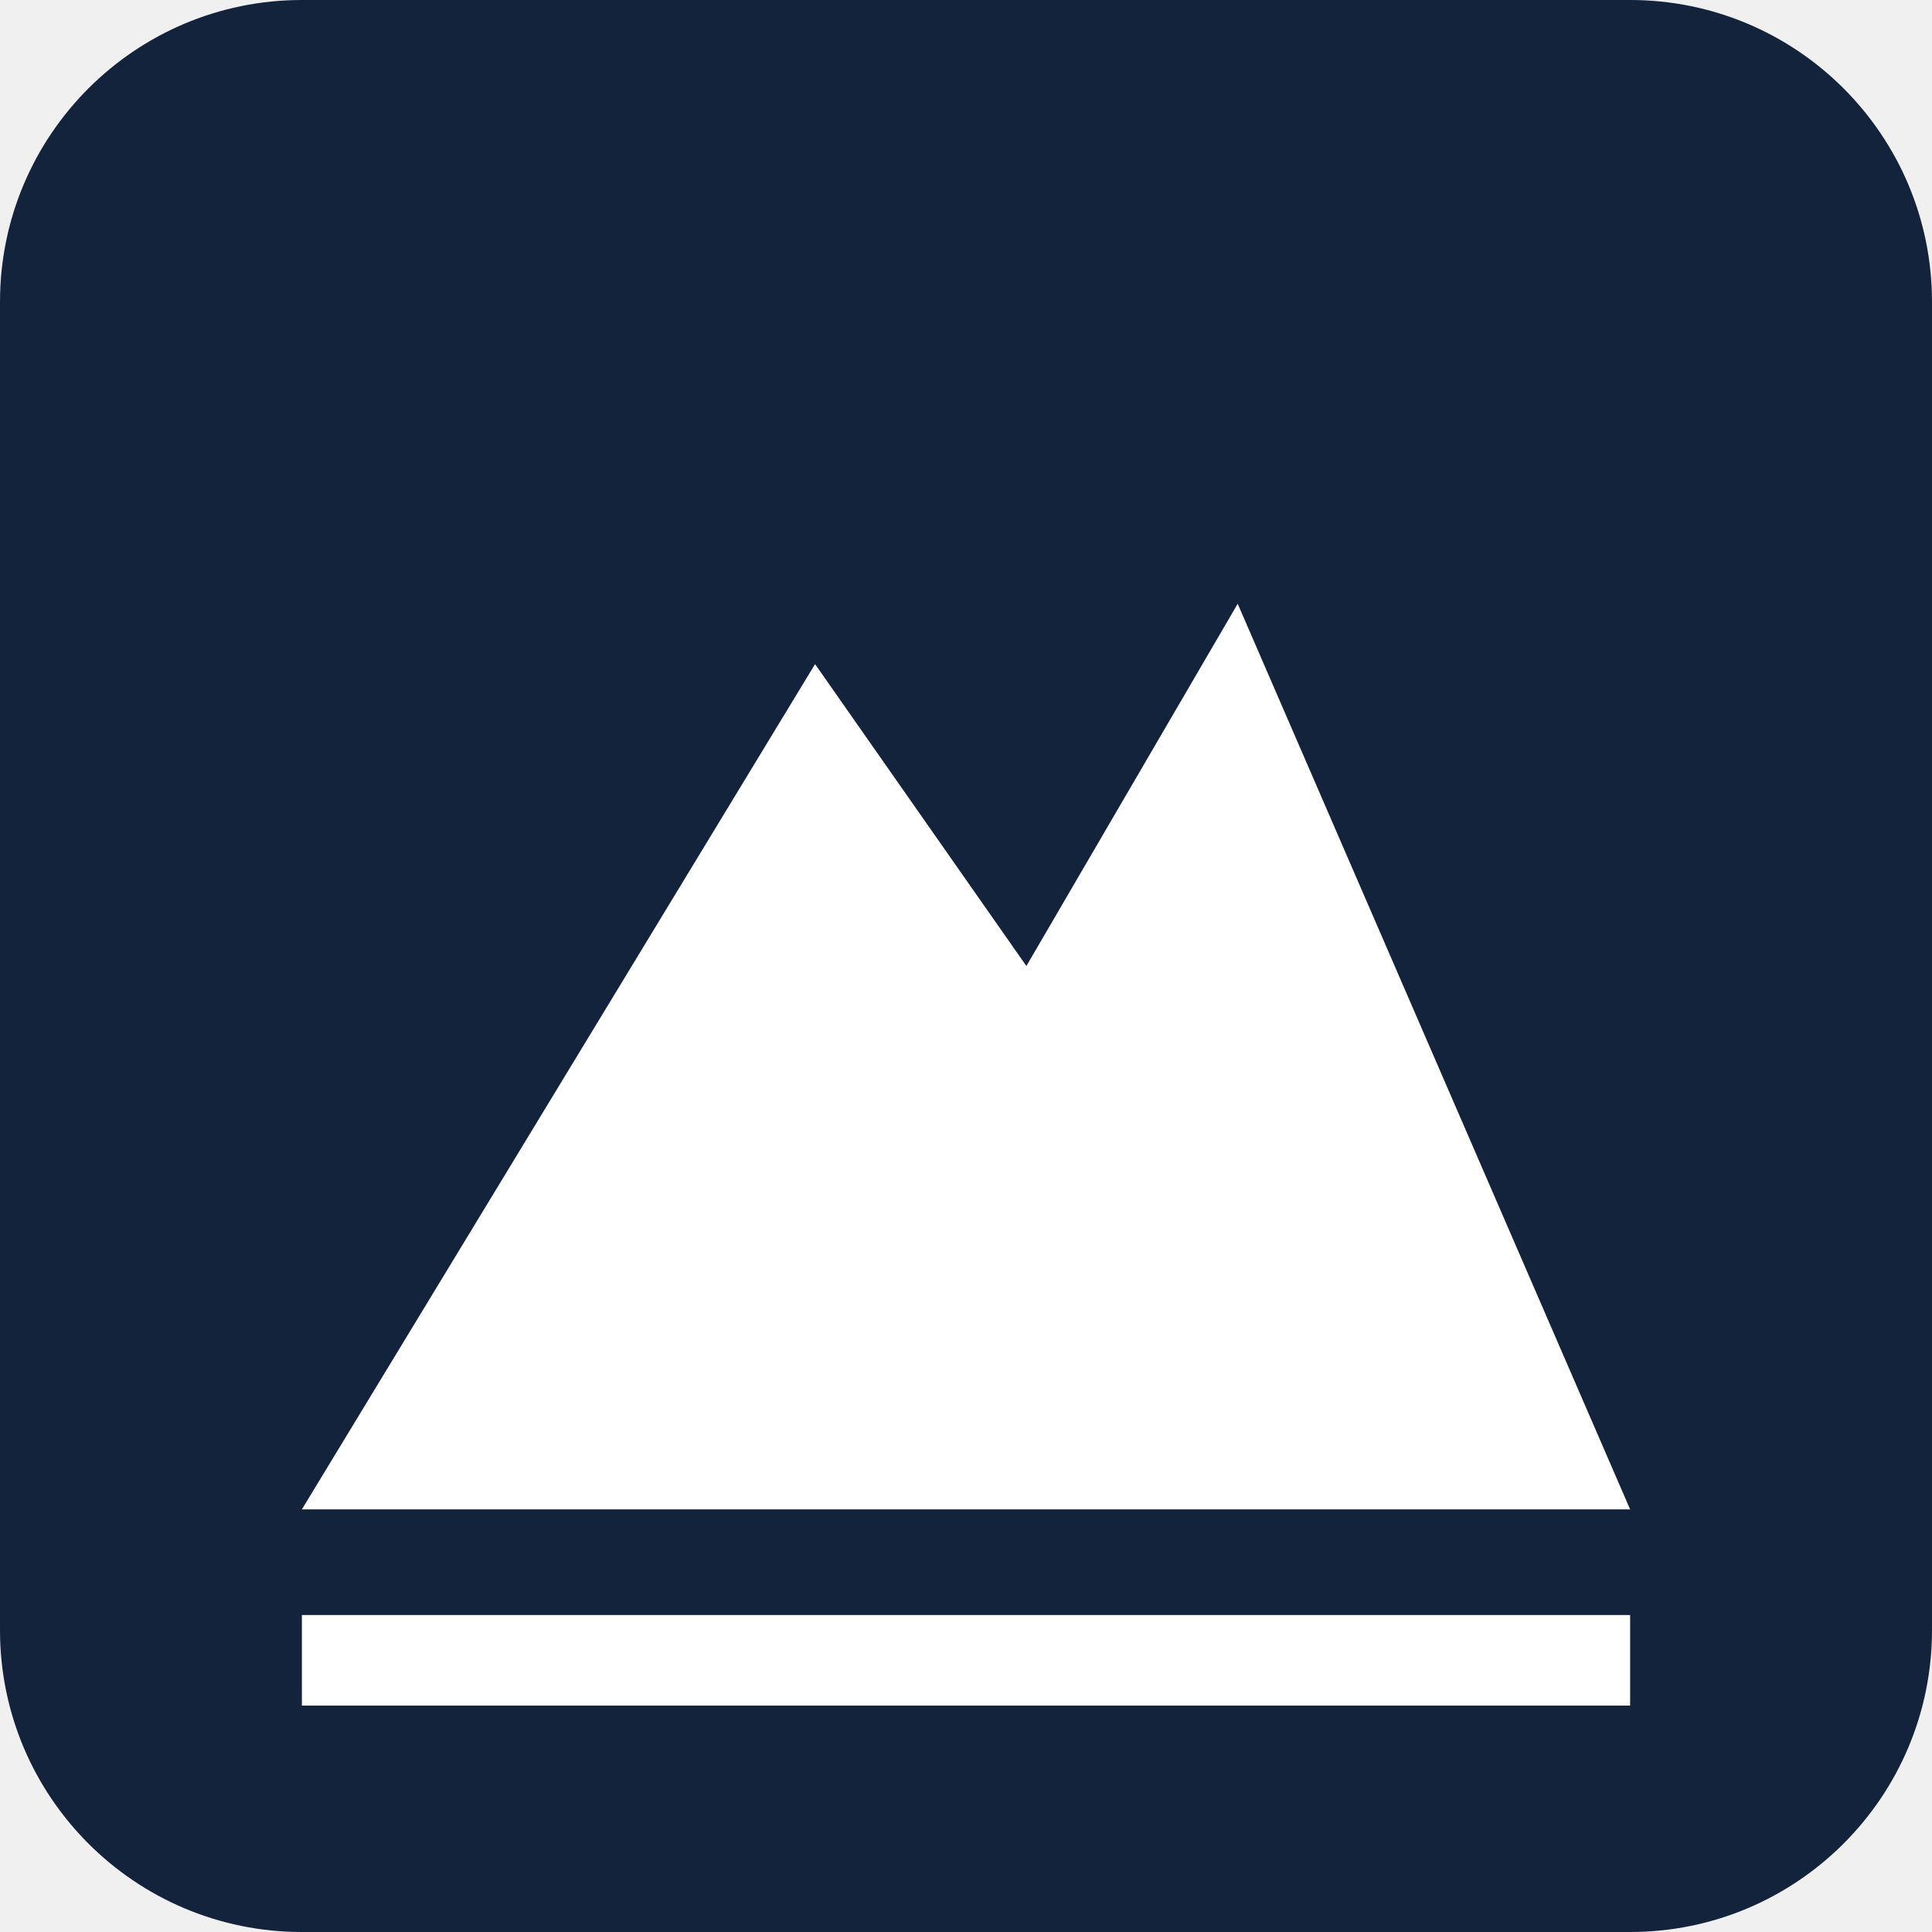
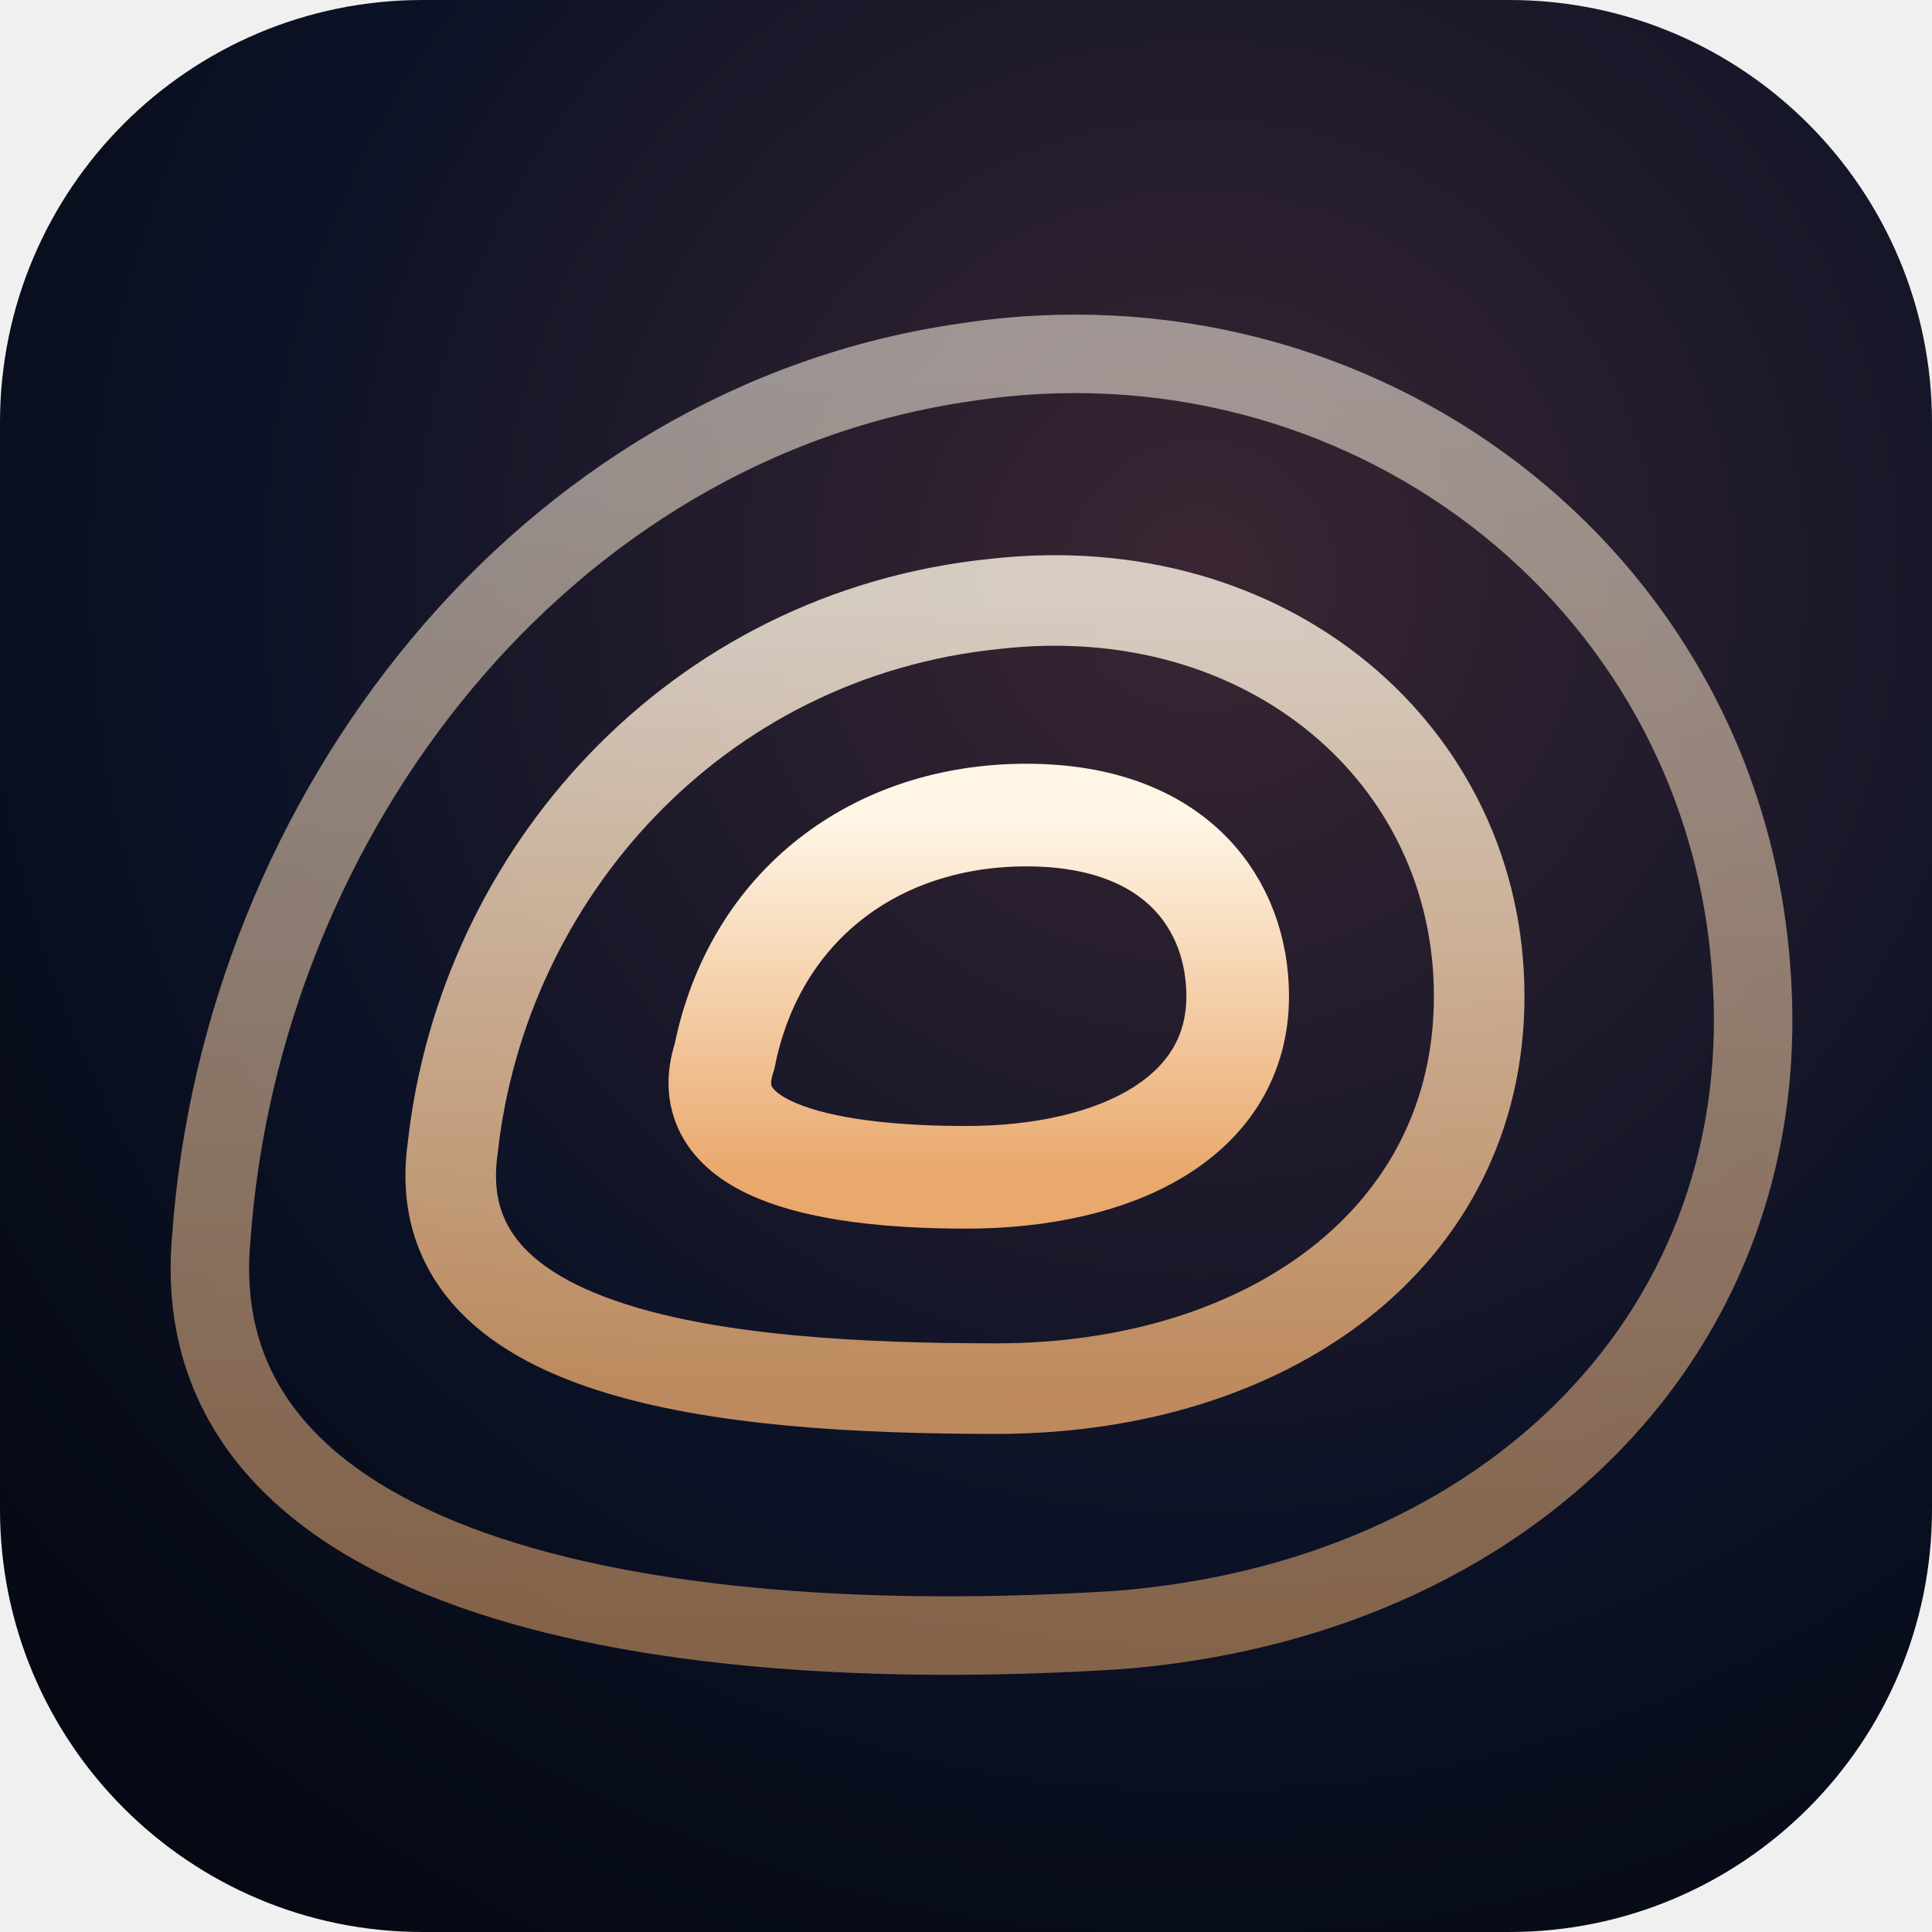
<svg xmlns="http://www.w3.org/2000/svg" viewBox="0 0 64 64">
-   <rect width="64" height="64" rx="10" fill="#14233C" />
-   <path d="M10 50 L27 22 L34 32 L41 20 L54 50 Z" fill="#FFFFFF" />
-   <path d="M10 55 H54" stroke="#FFFFFF" stroke-width="3" />
+   <defs>
+     <radialGradient id="f" cx=".62" cy=".3" r=".9">
+       <stop offset="0" stop-color="#3a2632" />
+       <stop offset=".55" stop-color="#0c1226" />
+       <stop offset="1" stop-color="#04070F" />
+     </radialGradient>
+     <linearGradient id="o" x1="0" y1="0" x2="0" y2="1">
+       <stop offset="0" stop-color="#FFF6E6" />
+       <stop offset="1" stop-color="#E9A86C" />
+     </linearGradient>
+   </defs>
+   <rect width="64" height="64" rx="14" fill="url(#f)" />
+   <g fill="none" stroke="url(#o)" stroke-linejoin="round">
+     <path d="M7 41C8 27 18 14 32 12c13-2 25 7 26 20 1 12-8 21-21 22C21 55 6 52 7 41Z" stroke-width="2.6" opacity=".55" />
+     <path d="M15 38c1-9 8-17 18-18 9-1 16 5 16 13 0 8-7 13-16 13-9 0-19-1-18-8Z" stroke-width="3" opacity=".8" />
+     <path d="M24 35c1-5 5-8 10-8 5 0 7 3 7 6 0 4-4 6-9 6-5 0-9-1-8-4Z" stroke-width="3.4" />
+   </g>
</svg>
